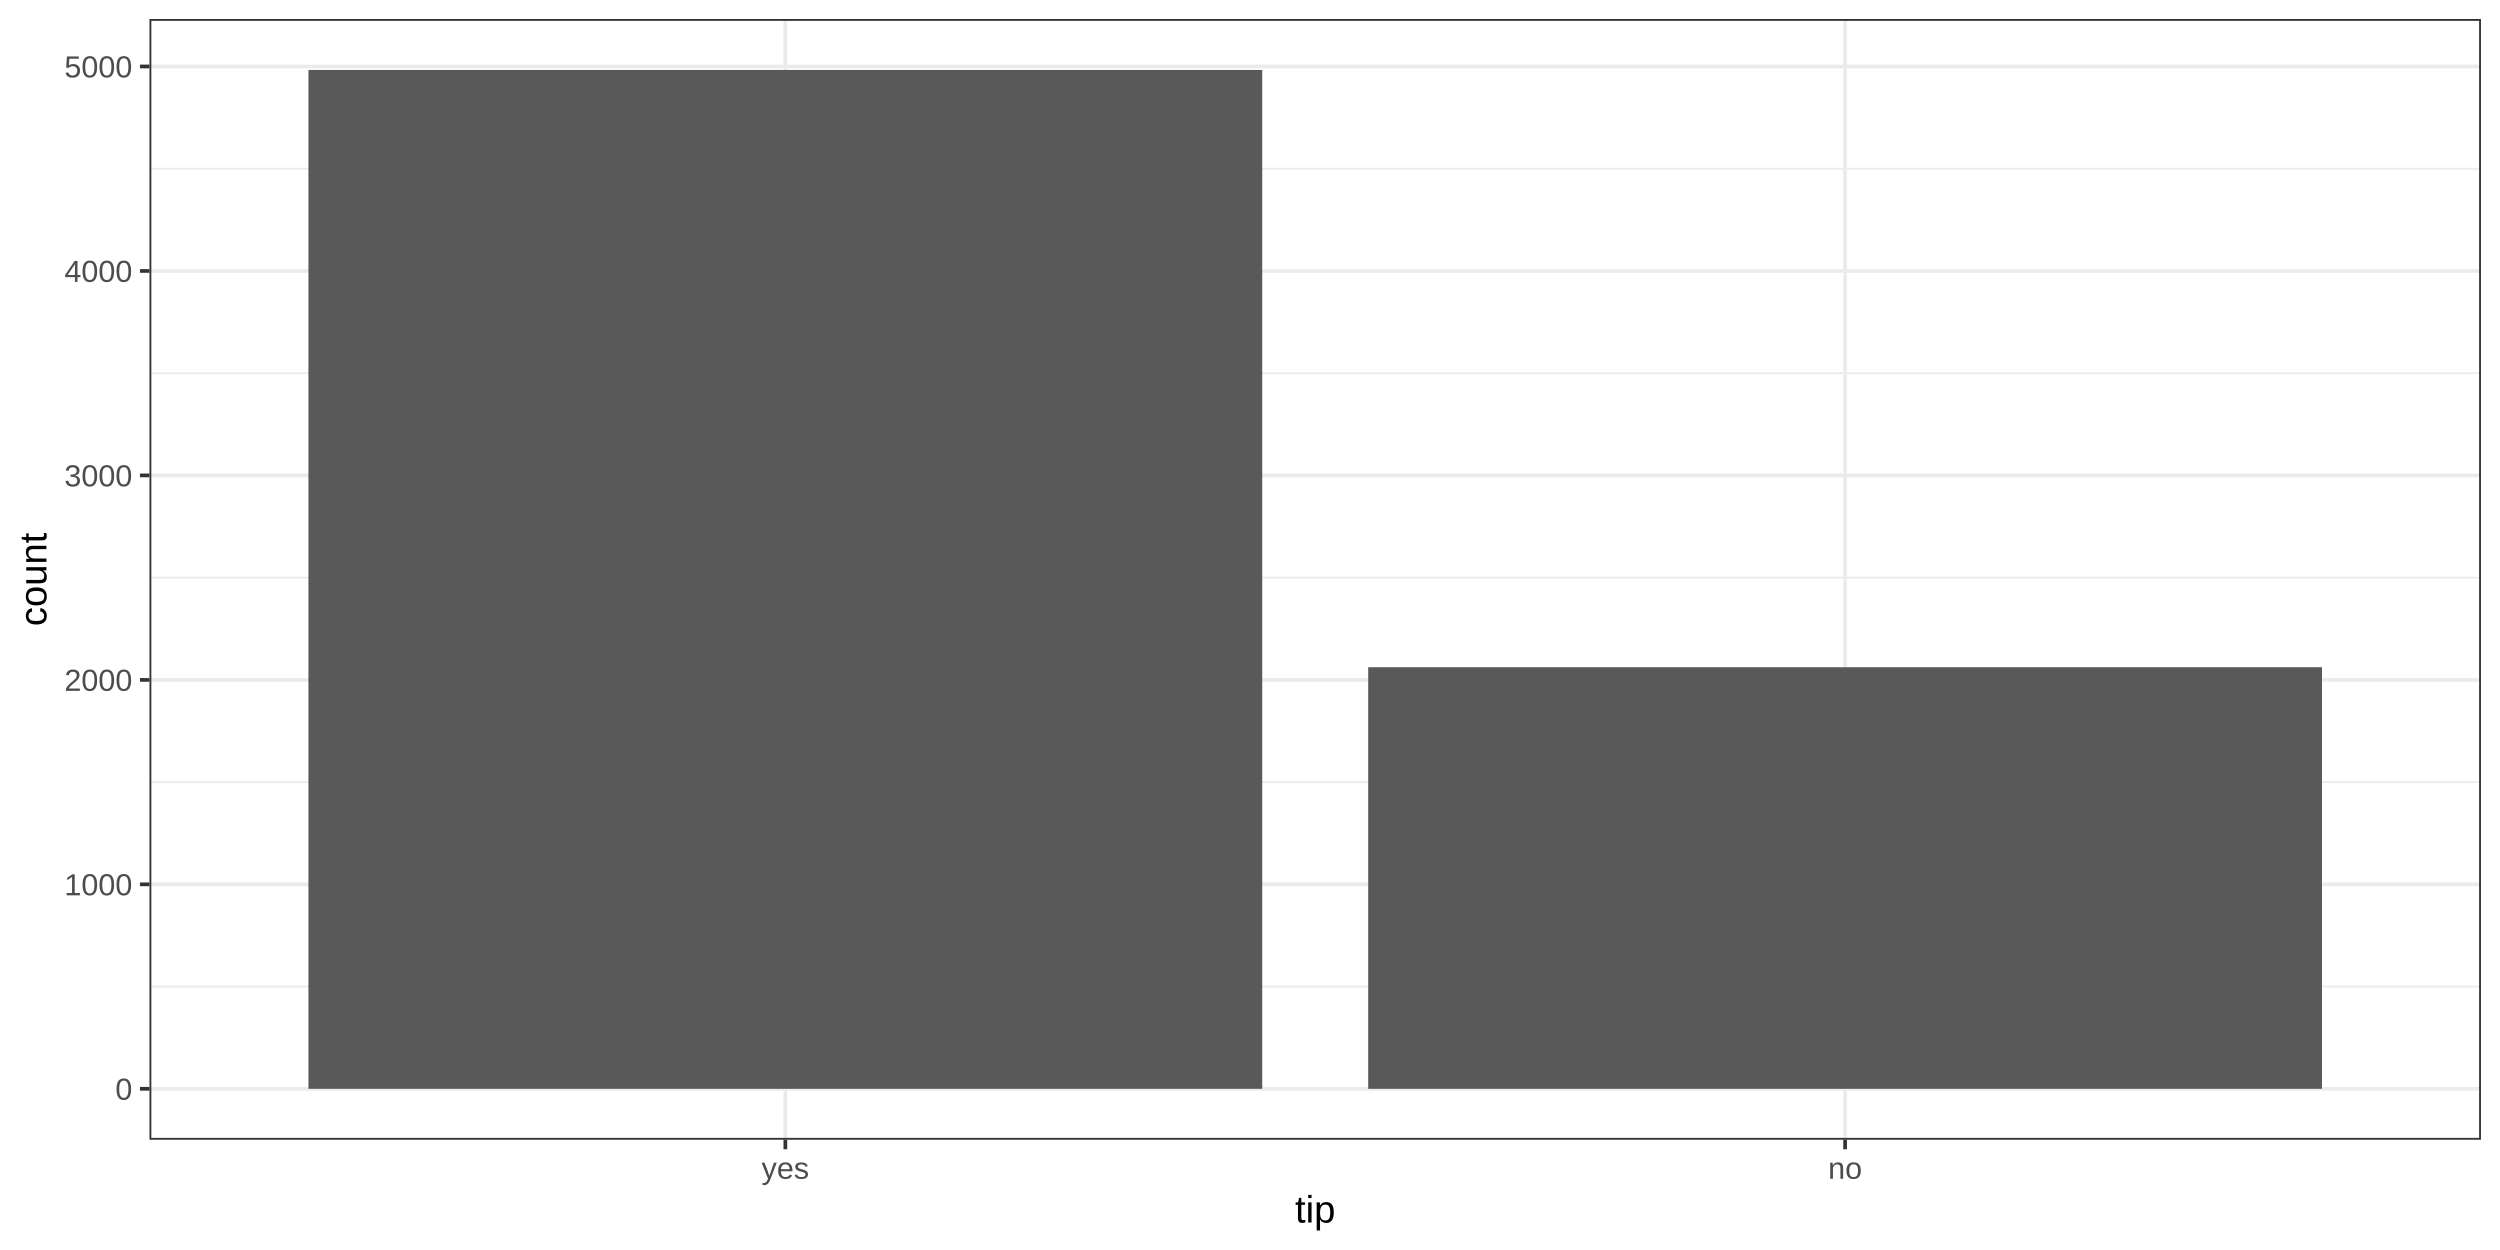
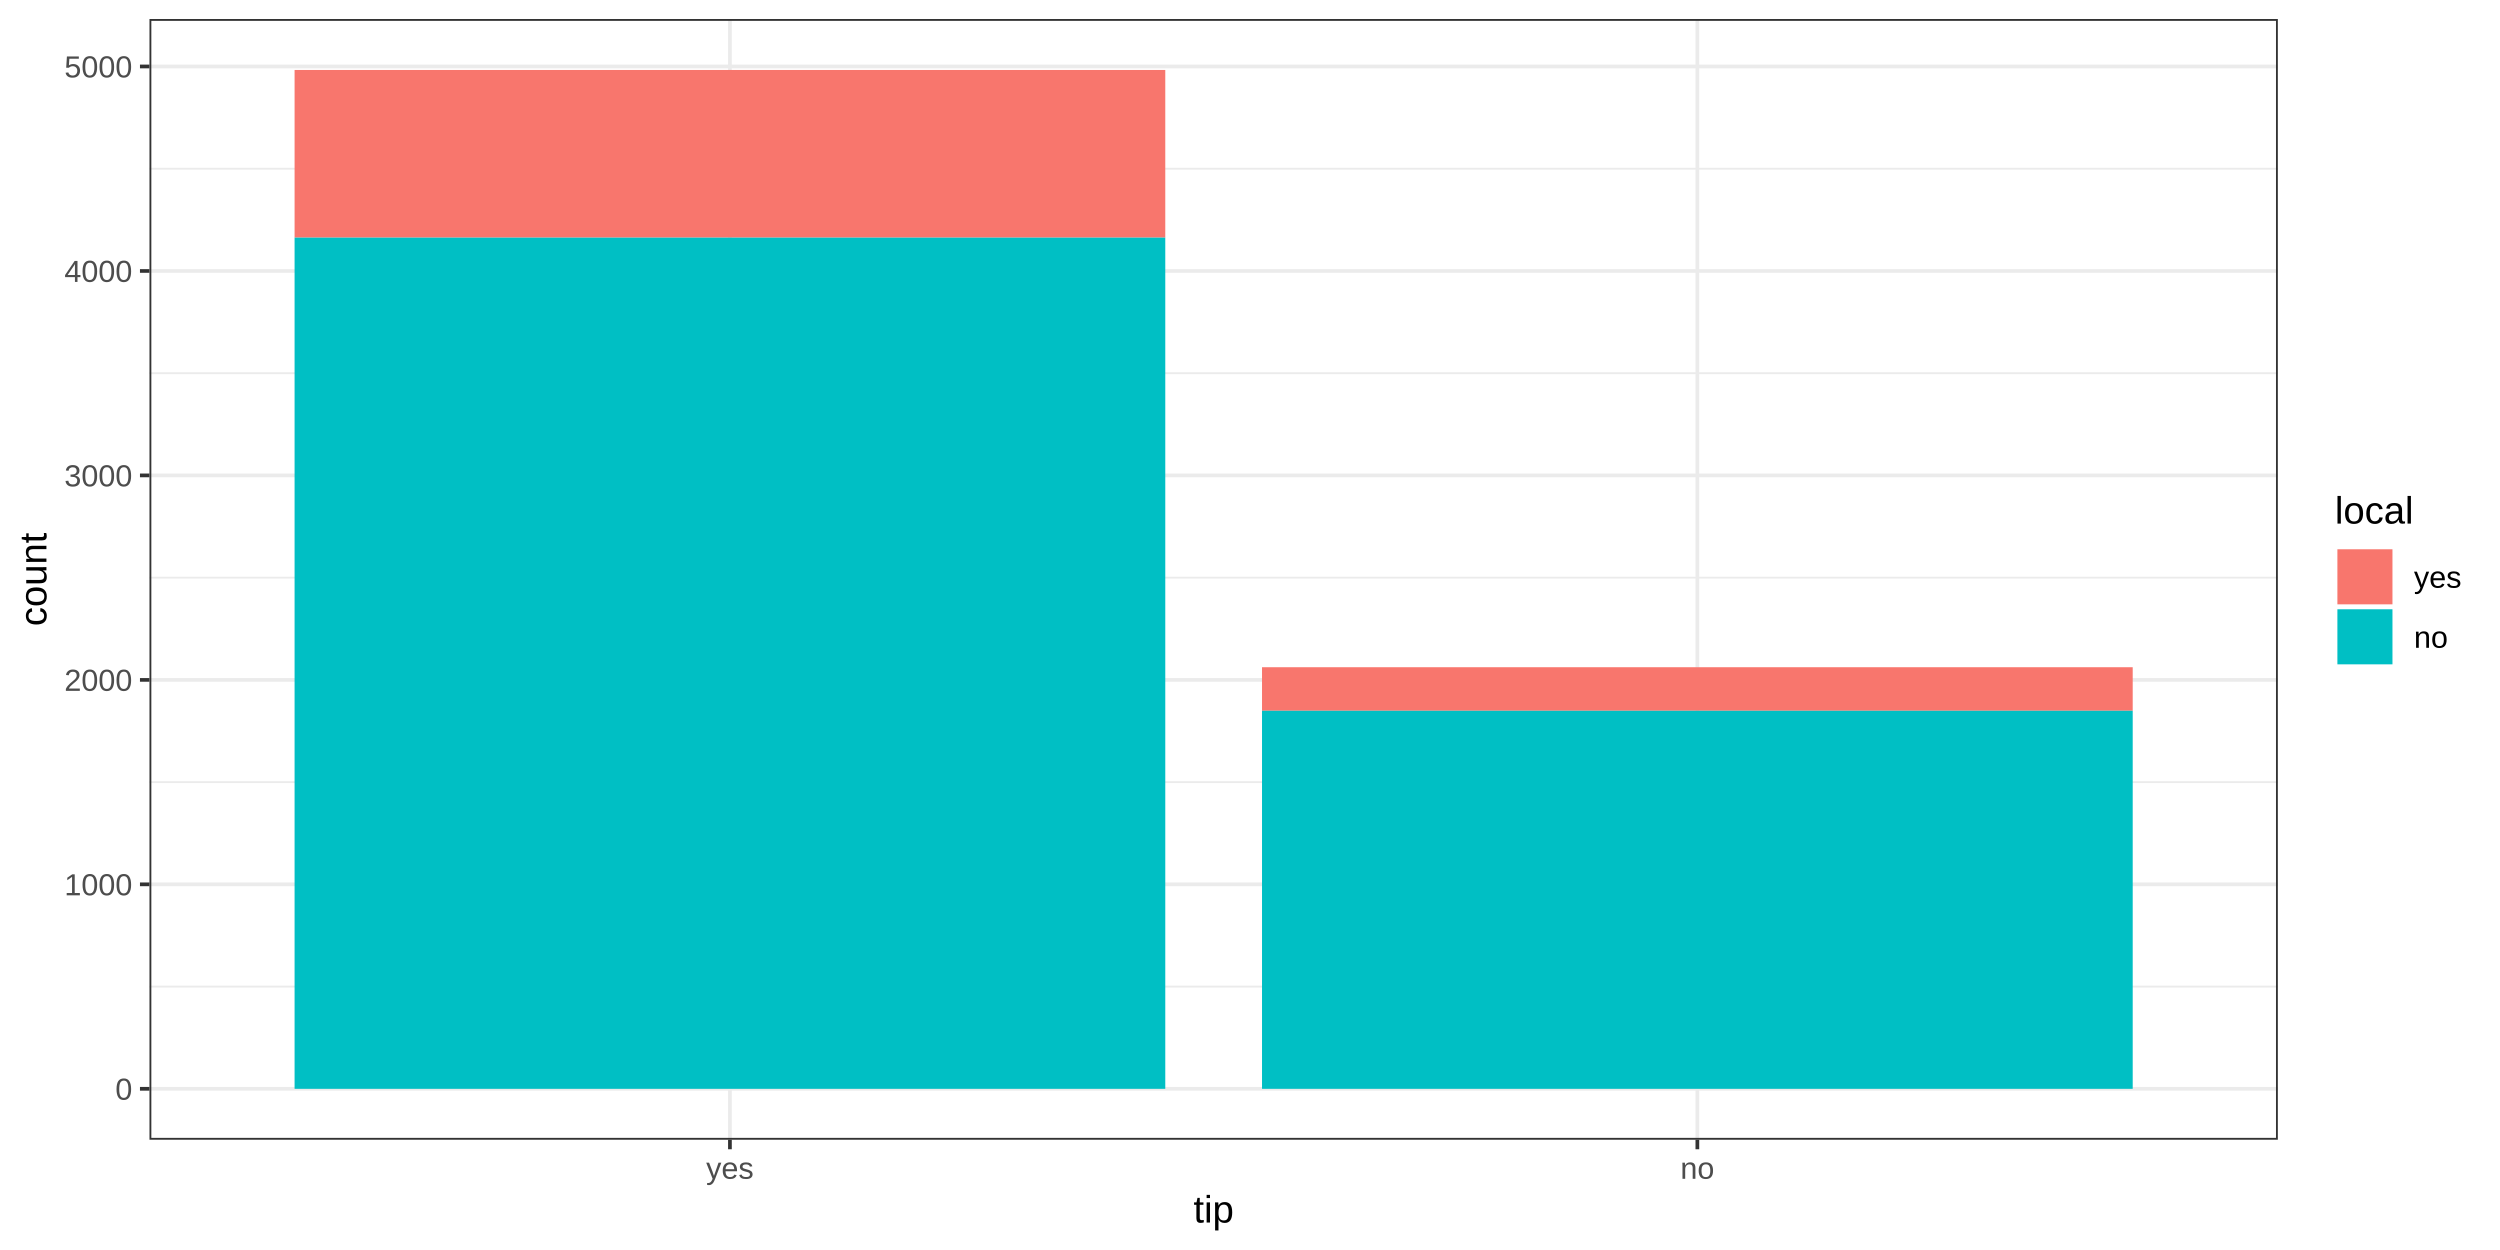
<svg xmlns="http://www.w3.org/2000/svg" class="svglite" width="720.00pt" height="360.00pt" viewBox="0 0 720.00 360.00">
  <defs>
    <style type="text/css">
    .svglite line, .svglite polyline, .svglite polygon, .svglite path, .svglite rect, .svglite circle {
      fill: none;
      stroke: #000000;
      stroke-linecap: round;
      stroke-linejoin: round;
      stroke-miterlimit: 10.00;
    }
    .svglite text {
      white-space: pre;
    }
  </style>
  </defs>
  <rect width="100%" height="100%" style="stroke: none; fill: #FFFFFF;" />
  <defs>
    <clipPath id="cpMC4wMHw3MjAuMDB8MC4wMHwzNjAuMDA=">
      <rect x="0.00" y="0.00" width="720.00" height="360.00" />
    </clipPath>
  </defs>
  <g clip-path="url(#cpMC4wMHw3MjAuMDB8MC4wMHwzNjAuMDA=)">
    <rect x="0.00" y="0.00" width="720.00" height="360.00" style="stroke-width: 1.07; stroke: #FFFFFF; fill: #FFFFFF;" />
  </g>
  <defs>
-     <clipPath id="cpNDMuMDV8NzE0LjUyfDUuNDh8MzI4LjI1">
-       <rect x="43.05" y="5.48" width="671.47" height="322.77" />
+     <clipPath id="cpNDMuMDV8NjU2LjAyfDUuNDh8MzI4LjI1">
+       <rect x="43.05" y="5.48" width="612.97" height="322.77" />
    </clipPath>
  </defs>
-   <g clip-path="url(#cpNDMuMDV8NzE0LjUyfDUuNDh8MzI4LjI1)">
-     <rect x="43.05" y="5.48" width="671.47" height="322.77" style="stroke-width: 1.07; stroke: none; fill: #FFFFFF;" />
-     <polyline points="43.05,284.14 714.52,284.14 " style="stroke-width: 0.53; stroke: #EBEBEB; stroke-linecap: butt;" />
-     <polyline points="43.05,225.25 714.52,225.25 " style="stroke-width: 0.53; stroke: #EBEBEB; stroke-linecap: butt;" />
-     <polyline points="43.05,166.36 714.52,166.36 " style="stroke-width: 0.53; stroke: #EBEBEB; stroke-linecap: butt;" />
-     <polyline points="43.05,107.48 714.52,107.48 " style="stroke-width: 0.53; stroke: #EBEBEB; stroke-linecap: butt;" />
-     <polyline points="43.05,48.59 714.52,48.59 " style="stroke-width: 0.53; stroke: #EBEBEB; stroke-linecap: butt;" />
-     <polyline points="43.05,313.58 714.52,313.58 " style="stroke-width: 1.07; stroke: #EBEBEB; stroke-linecap: butt;" />
-     <polyline points="43.05,254.69 714.52,254.69 " style="stroke-width: 1.07; stroke: #EBEBEB; stroke-linecap: butt;" />
-     <polyline points="43.05,195.81 714.52,195.81 " style="stroke-width: 1.07; stroke: #EBEBEB; stroke-linecap: butt;" />
-     <polyline points="43.05,136.92 714.52,136.92 " style="stroke-width: 1.07; stroke: #EBEBEB; stroke-linecap: butt;" />
-     <polyline points="43.05,78.04 714.52,78.04 " style="stroke-width: 1.07; stroke: #EBEBEB; stroke-linecap: butt;" />
-     <polyline points="43.05,19.15 714.52,19.15 " style="stroke-width: 1.07; stroke: #EBEBEB; stroke-linecap: butt;" />
-     <polyline points="226.18,328.25 226.18,5.48 " style="stroke-width: 1.07; stroke: #EBEBEB; stroke-linecap: butt;" />
-     <polyline points="531.39,328.25 531.39,5.48 " style="stroke-width: 1.07; stroke: #EBEBEB; stroke-linecap: butt;" />
-     <rect x="88.83" y="20.15" width="274.69" height="293.43" style="stroke-width: 1.07; stroke: none; stroke-linecap: butt; stroke-linejoin: miter; fill: #595959;" />
-     <rect x="394.04" y="192.16" width="274.69" height="121.42" style="stroke-width: 1.07; stroke: none; stroke-linecap: butt; stroke-linejoin: miter; fill: #595959;" />
-     <rect x="43.05" y="5.48" width="671.47" height="322.77" style="stroke-width: 1.07; stroke: #333333;" />
+   <g clip-path="url(#cpNDMuMDV8NjU2LjAyfDUuNDh8MzI4LjI1)">
+     <rect x="43.05" y="5.48" width="612.97" height="322.77" style="stroke-width: 1.07; stroke: none; fill: #FFFFFF;" />
+     <polyline points="43.05,284.14 656.02,284.14 " style="stroke-width: 0.53; stroke: #EBEBEB; stroke-linecap: butt;" />
+     <polyline points="43.05,225.25 656.02,225.25 " style="stroke-width: 0.53; stroke: #EBEBEB; stroke-linecap: butt;" />
+     <polyline points="43.05,166.36 656.02,166.36 " style="stroke-width: 0.53; stroke: #EBEBEB; stroke-linecap: butt;" />
+     <polyline points="43.05,107.48 656.02,107.48 " style="stroke-width: 0.53; stroke: #EBEBEB; stroke-linecap: butt;" />
+     <polyline points="43.05,48.59 656.02,48.59 " style="stroke-width: 0.53; stroke: #EBEBEB; stroke-linecap: butt;" />
+     <polyline points="43.05,313.58 656.02,313.58 " style="stroke-width: 1.07; stroke: #EBEBEB; stroke-linecap: butt;" />
+     <polyline points="43.05,254.69 656.02,254.69 " style="stroke-width: 1.07; stroke: #EBEBEB; stroke-linecap: butt;" />
+     <polyline points="43.05,195.81 656.02,195.81 " style="stroke-width: 1.07; stroke: #EBEBEB; stroke-linecap: butt;" />
+     <polyline points="43.05,136.92 656.02,136.92 " style="stroke-width: 1.07; stroke: #EBEBEB; stroke-linecap: butt;" />
+     <polyline points="43.05,78.04 656.02,78.04 " style="stroke-width: 1.07; stroke: #EBEBEB; stroke-linecap: butt;" />
+     <polyline points="43.05,19.15 656.02,19.15 " style="stroke-width: 1.07; stroke: #EBEBEB; stroke-linecap: butt;" />
+     <polyline points="210.22,328.25 210.22,5.48 " style="stroke-width: 1.07; stroke: #EBEBEB; stroke-linecap: butt;" />
+     <polyline points="488.84,328.25 488.84,5.48 " style="stroke-width: 1.07; stroke: #EBEBEB; stroke-linecap: butt;" />
+     <rect x="84.84" y="20.15" width="250.76" height="48.29" style="stroke-width: 1.07; stroke: none; stroke-linecap: butt; stroke-linejoin: miter; fill: #F8766D;" />
+     <rect x="84.84" y="68.44" width="250.76" height="245.14" style="stroke-width: 1.07; stroke: none; stroke-linecap: butt; stroke-linejoin: miter; fill: #00BFC4;" />
+     <rect x="363.46" y="192.16" width="250.76" height="12.54" style="stroke-width: 1.07; stroke: none; stroke-linecap: butt; stroke-linejoin: miter; fill: #F8766D;" />
+     <rect x="363.46" y="204.70" width="250.76" height="108.88" style="stroke-width: 1.07; stroke: none; stroke-linecap: butt; stroke-linejoin: miter; fill: #00BFC4;" />
+     <rect x="43.05" y="5.48" width="612.97" height="322.77" style="stroke-width: 1.07; stroke: #333333;" />
  </g>
  <g clip-path="url(#cpMC4wMHw3MjAuMDB8MC4wMHwzNjAuMDA=)">
    <text x="38.11" y="316.73" text-anchor="end" style="font-size: 8.80px;fill: #4D4D4D; font-family: &quot;Arial&quot;;" textLength="4.90px" lengthAdjust="spacingAndGlyphs">0</text>
    <text x="38.11" y="257.85" text-anchor="end" style="font-size: 8.80px;fill: #4D4D4D; font-family: &quot;Arial&quot;;" textLength="19.58px" lengthAdjust="spacingAndGlyphs">1000</text>
    <text x="38.11" y="198.96" text-anchor="end" style="font-size: 8.80px;fill: #4D4D4D; font-family: &quot;Arial&quot;;" textLength="19.58px" lengthAdjust="spacingAndGlyphs">2000</text>
    <text x="38.11" y="140.08" text-anchor="end" style="font-size: 8.80px;fill: #4D4D4D; font-family: &quot;Arial&quot;;" textLength="19.58px" lengthAdjust="spacingAndGlyphs">3000</text>
    <text x="38.11" y="81.19" text-anchor="end" style="font-size: 8.80px;fill: #4D4D4D; font-family: &quot;Arial&quot;;" textLength="19.58px" lengthAdjust="spacingAndGlyphs">4000</text>
    <text x="38.11" y="22.30" text-anchor="end" style="font-size: 8.80px;fill: #4D4D4D; font-family: &quot;Arial&quot;;" textLength="19.58px" lengthAdjust="spacingAndGlyphs">5000</text>
    <polyline points="40.31,313.58 43.05,313.58 " style="stroke-width: 1.07; stroke: #333333; stroke-linecap: butt;" />
    <polyline points="40.31,254.69 43.05,254.69 " style="stroke-width: 1.07; stroke: #333333; stroke-linecap: butt;" />
    <polyline points="40.31,195.81 43.05,195.81 " style="stroke-width: 1.07; stroke: #333333; stroke-linecap: butt;" />
    <polyline points="40.31,136.92 43.05,136.92 " style="stroke-width: 1.07; stroke: #333333; stroke-linecap: butt;" />
    <polyline points="40.31,78.04 43.05,78.04 " style="stroke-width: 1.07; stroke: #333333; stroke-linecap: butt;" />
    <polyline points="40.31,19.15 43.05,19.15 " style="stroke-width: 1.07; stroke: #333333; stroke-linecap: butt;" />
-     <polyline points="226.18,330.99 226.18,328.25 " style="stroke-width: 1.07; stroke: #333333; stroke-linecap: butt;" />
-     <polyline points="531.39,330.99 531.39,328.25 " style="stroke-width: 1.07; stroke: #333333; stroke-linecap: butt;" />
-     <text x="226.18" y="339.49" text-anchor="middle" style="font-size: 8.80px;fill: #4D4D4D; font-family: &quot;Arial&quot;;" textLength="13.69px" lengthAdjust="spacingAndGlyphs">yes</text>
-     <text x="531.39" y="339.49" text-anchor="middle" style="font-size: 8.80px;fill: #4D4D4D; font-family: &quot;Arial&quot;;" textLength="9.79px" lengthAdjust="spacingAndGlyphs">no</text>
-     <text x="378.78" y="352.10" text-anchor="middle" style="font-size: 11.00px; font-family: &quot;Arial&quot;;" textLength="11.61px" lengthAdjust="spacingAndGlyphs">tip</text>
+     <polyline points="210.22,330.99 210.22,328.25 " style="stroke-width: 1.07; stroke: #333333; stroke-linecap: butt;" />
+     <polyline points="488.84,330.99 488.84,328.25 " style="stroke-width: 1.07; stroke: #333333; stroke-linecap: butt;" />
+     <text x="210.22" y="339.49" text-anchor="middle" style="font-size: 8.80px;fill: #4D4D4D; font-family: &quot;Arial&quot;;" textLength="13.69px" lengthAdjust="spacingAndGlyphs">yes</text>
+     <text x="488.84" y="339.49" text-anchor="middle" style="font-size: 8.80px;fill: #4D4D4D; font-family: &quot;Arial&quot;;" textLength="9.79px" lengthAdjust="spacingAndGlyphs">no</text>
+     <text x="349.53" y="352.10" text-anchor="middle" style="font-size: 11.00px; font-family: &quot;Arial&quot;;" textLength="11.61px" lengthAdjust="spacingAndGlyphs">tip</text>
    <text transform="translate(13.37,166.87) rotate(-90)" text-anchor="middle" style="font-size: 11.00px; font-family: &quot;Arial&quot;;" textLength="26.91px" lengthAdjust="spacingAndGlyphs">count</text>
+     <rect x="666.98" y="136.21" width="47.54" height="61.32" style="stroke-width: 1.07; stroke: none; fill: #FFFFFF;" />
+     <text x="672.46" y="150.79" style="font-size: 11.00px; font-family: &quot;Arial&quot;;" textLength="22.62px" lengthAdjust="spacingAndGlyphs">local</text>
+     <rect x="672.46" y="157.48" width="17.28" height="17.28" style="stroke-width: 1.07; stroke: none; fill: #FFFFFF;" />
+     <rect x="673.17" y="158.19" width="15.86" height="15.86" style="stroke-width: 1.07; stroke: none; stroke-linecap: butt; stroke-linejoin: miter; fill: #F8766D;" />
+     <rect x="672.46" y="174.76" width="17.28" height="17.28" style="stroke-width: 1.07; stroke: none; fill: #FFFFFF;" />
+     <rect x="673.17" y="175.47" width="15.86" height="15.86" style="stroke-width: 1.07; stroke: none; stroke-linecap: butt; stroke-linejoin: miter; fill: #00BFC4;" />
+     <text x="695.22" y="169.28" style="font-size: 8.80px; font-family: &quot;Arial&quot;;" textLength="13.69px" lengthAdjust="spacingAndGlyphs">yes</text>
+     <text x="695.22" y="186.56" style="font-size: 8.80px; font-family: &quot;Arial&quot;;" textLength="9.79px" lengthAdjust="spacingAndGlyphs">no</text>
  </g>
</svg>
